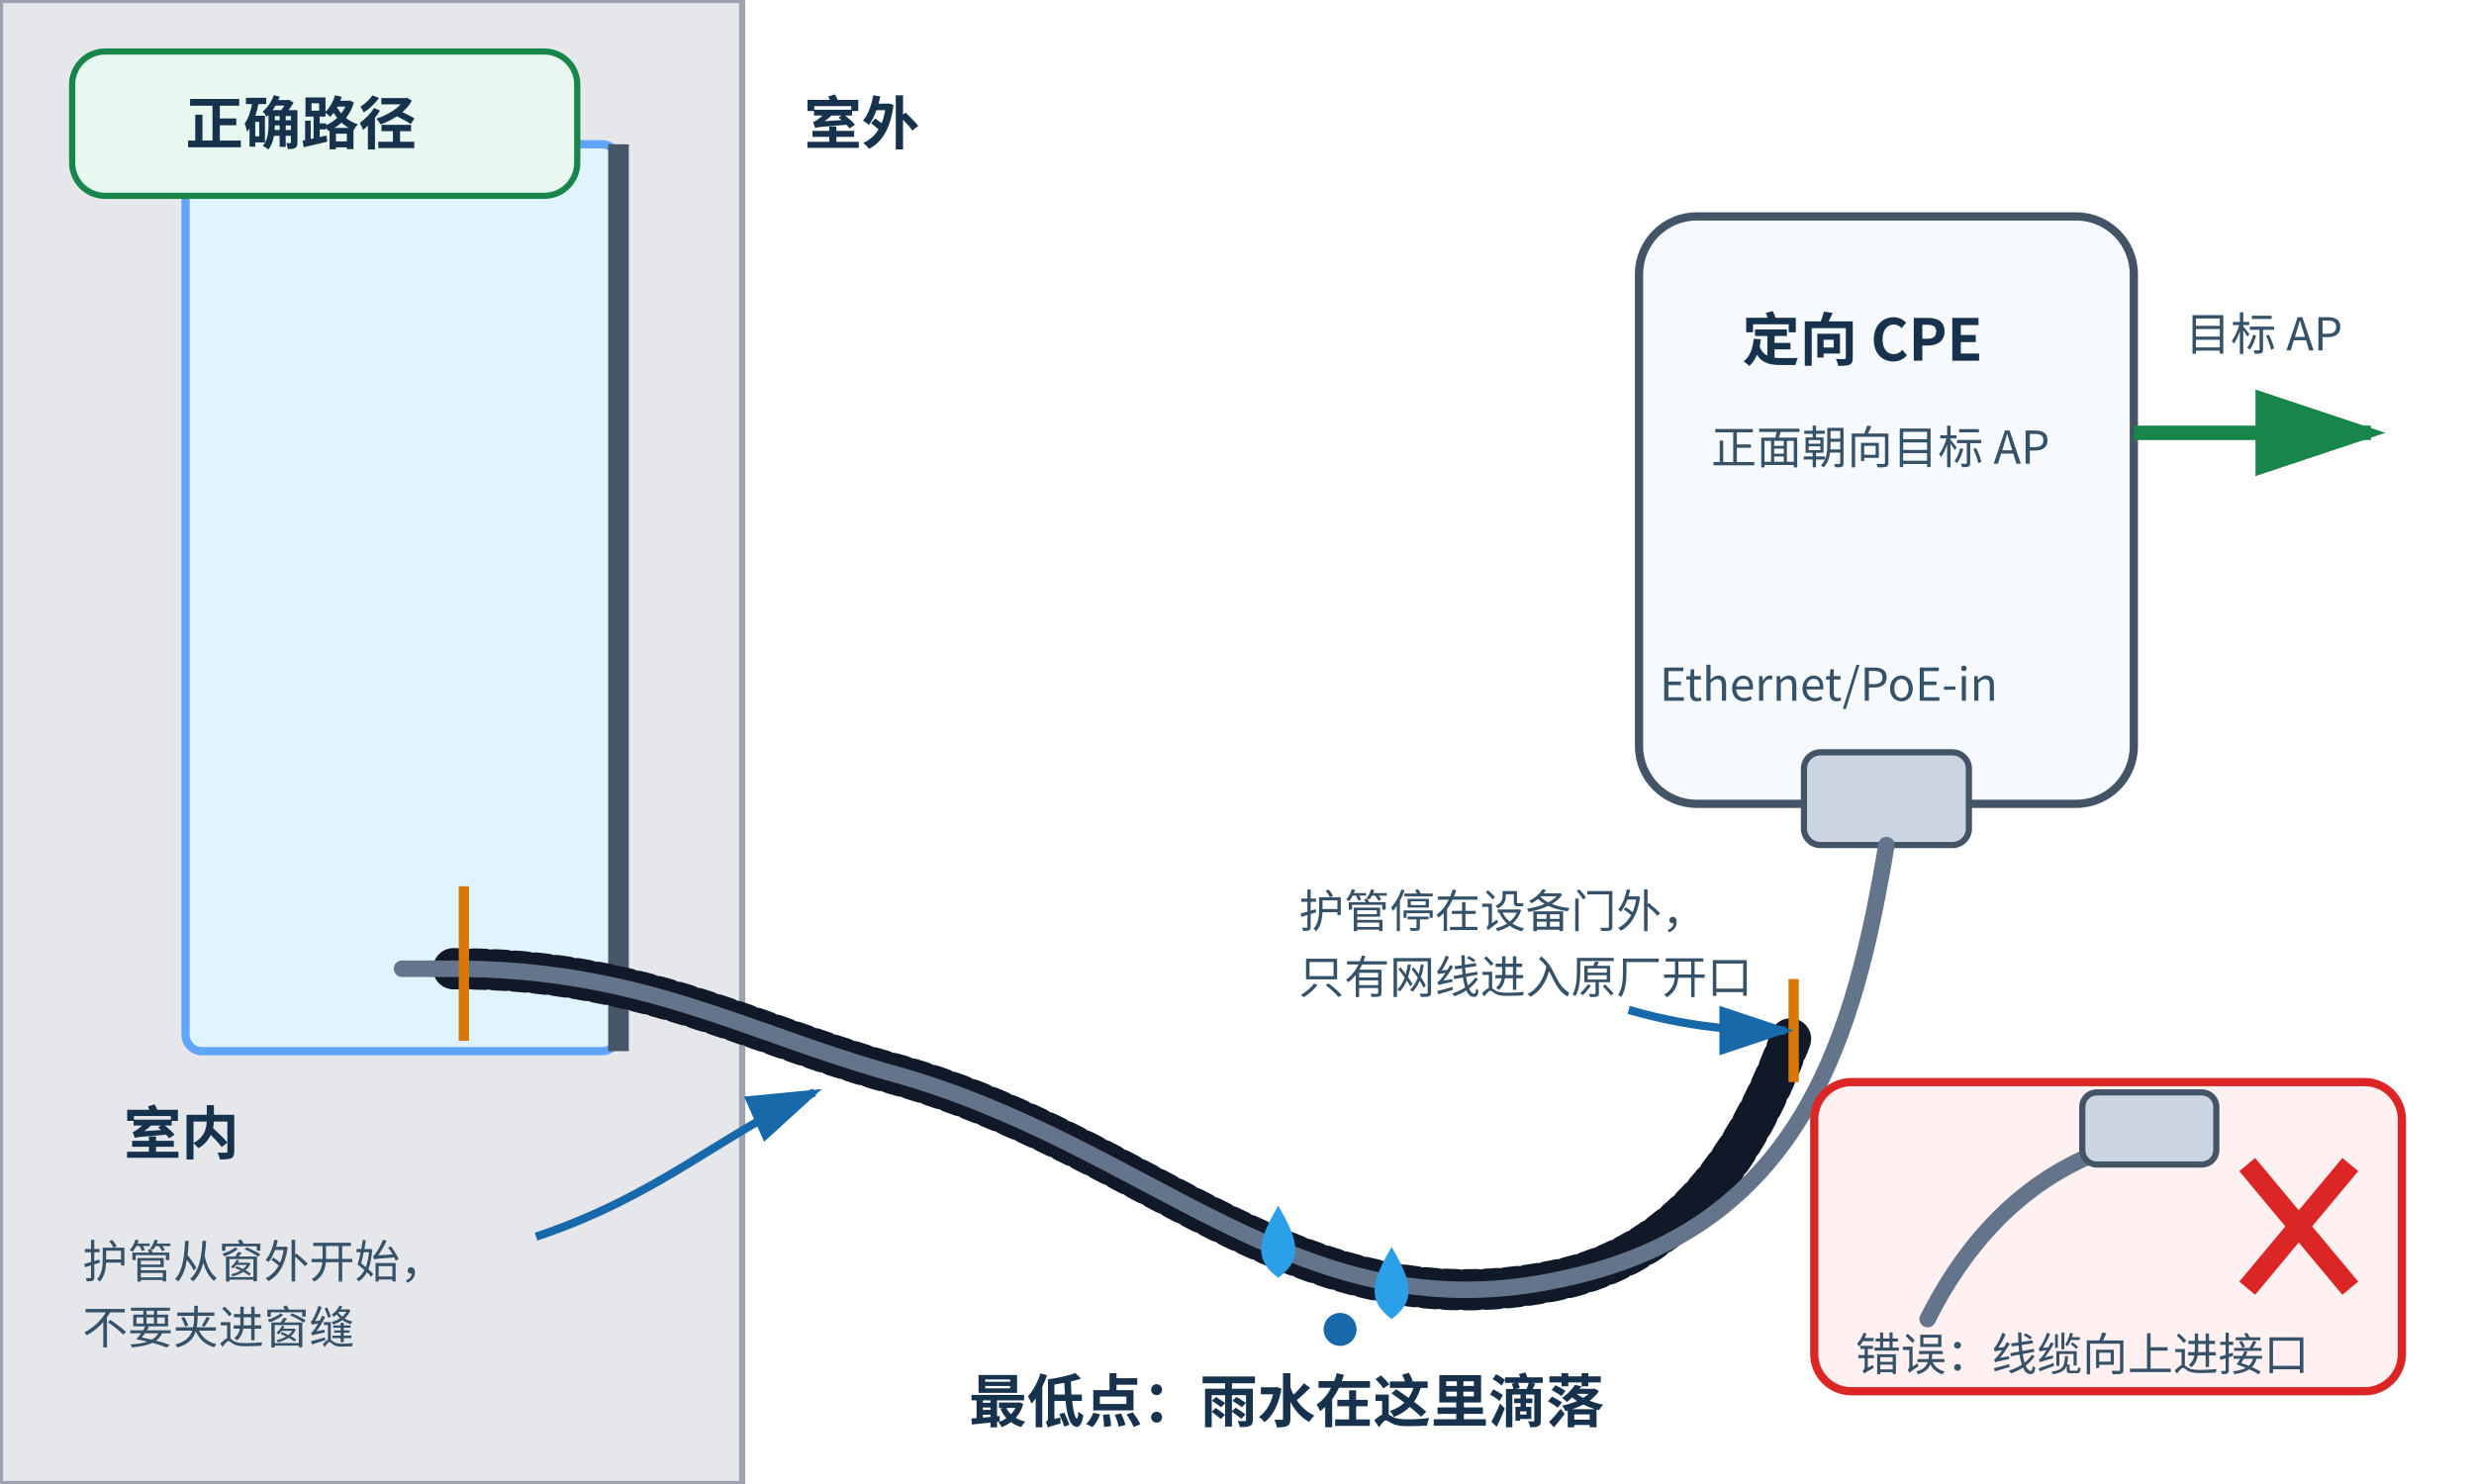
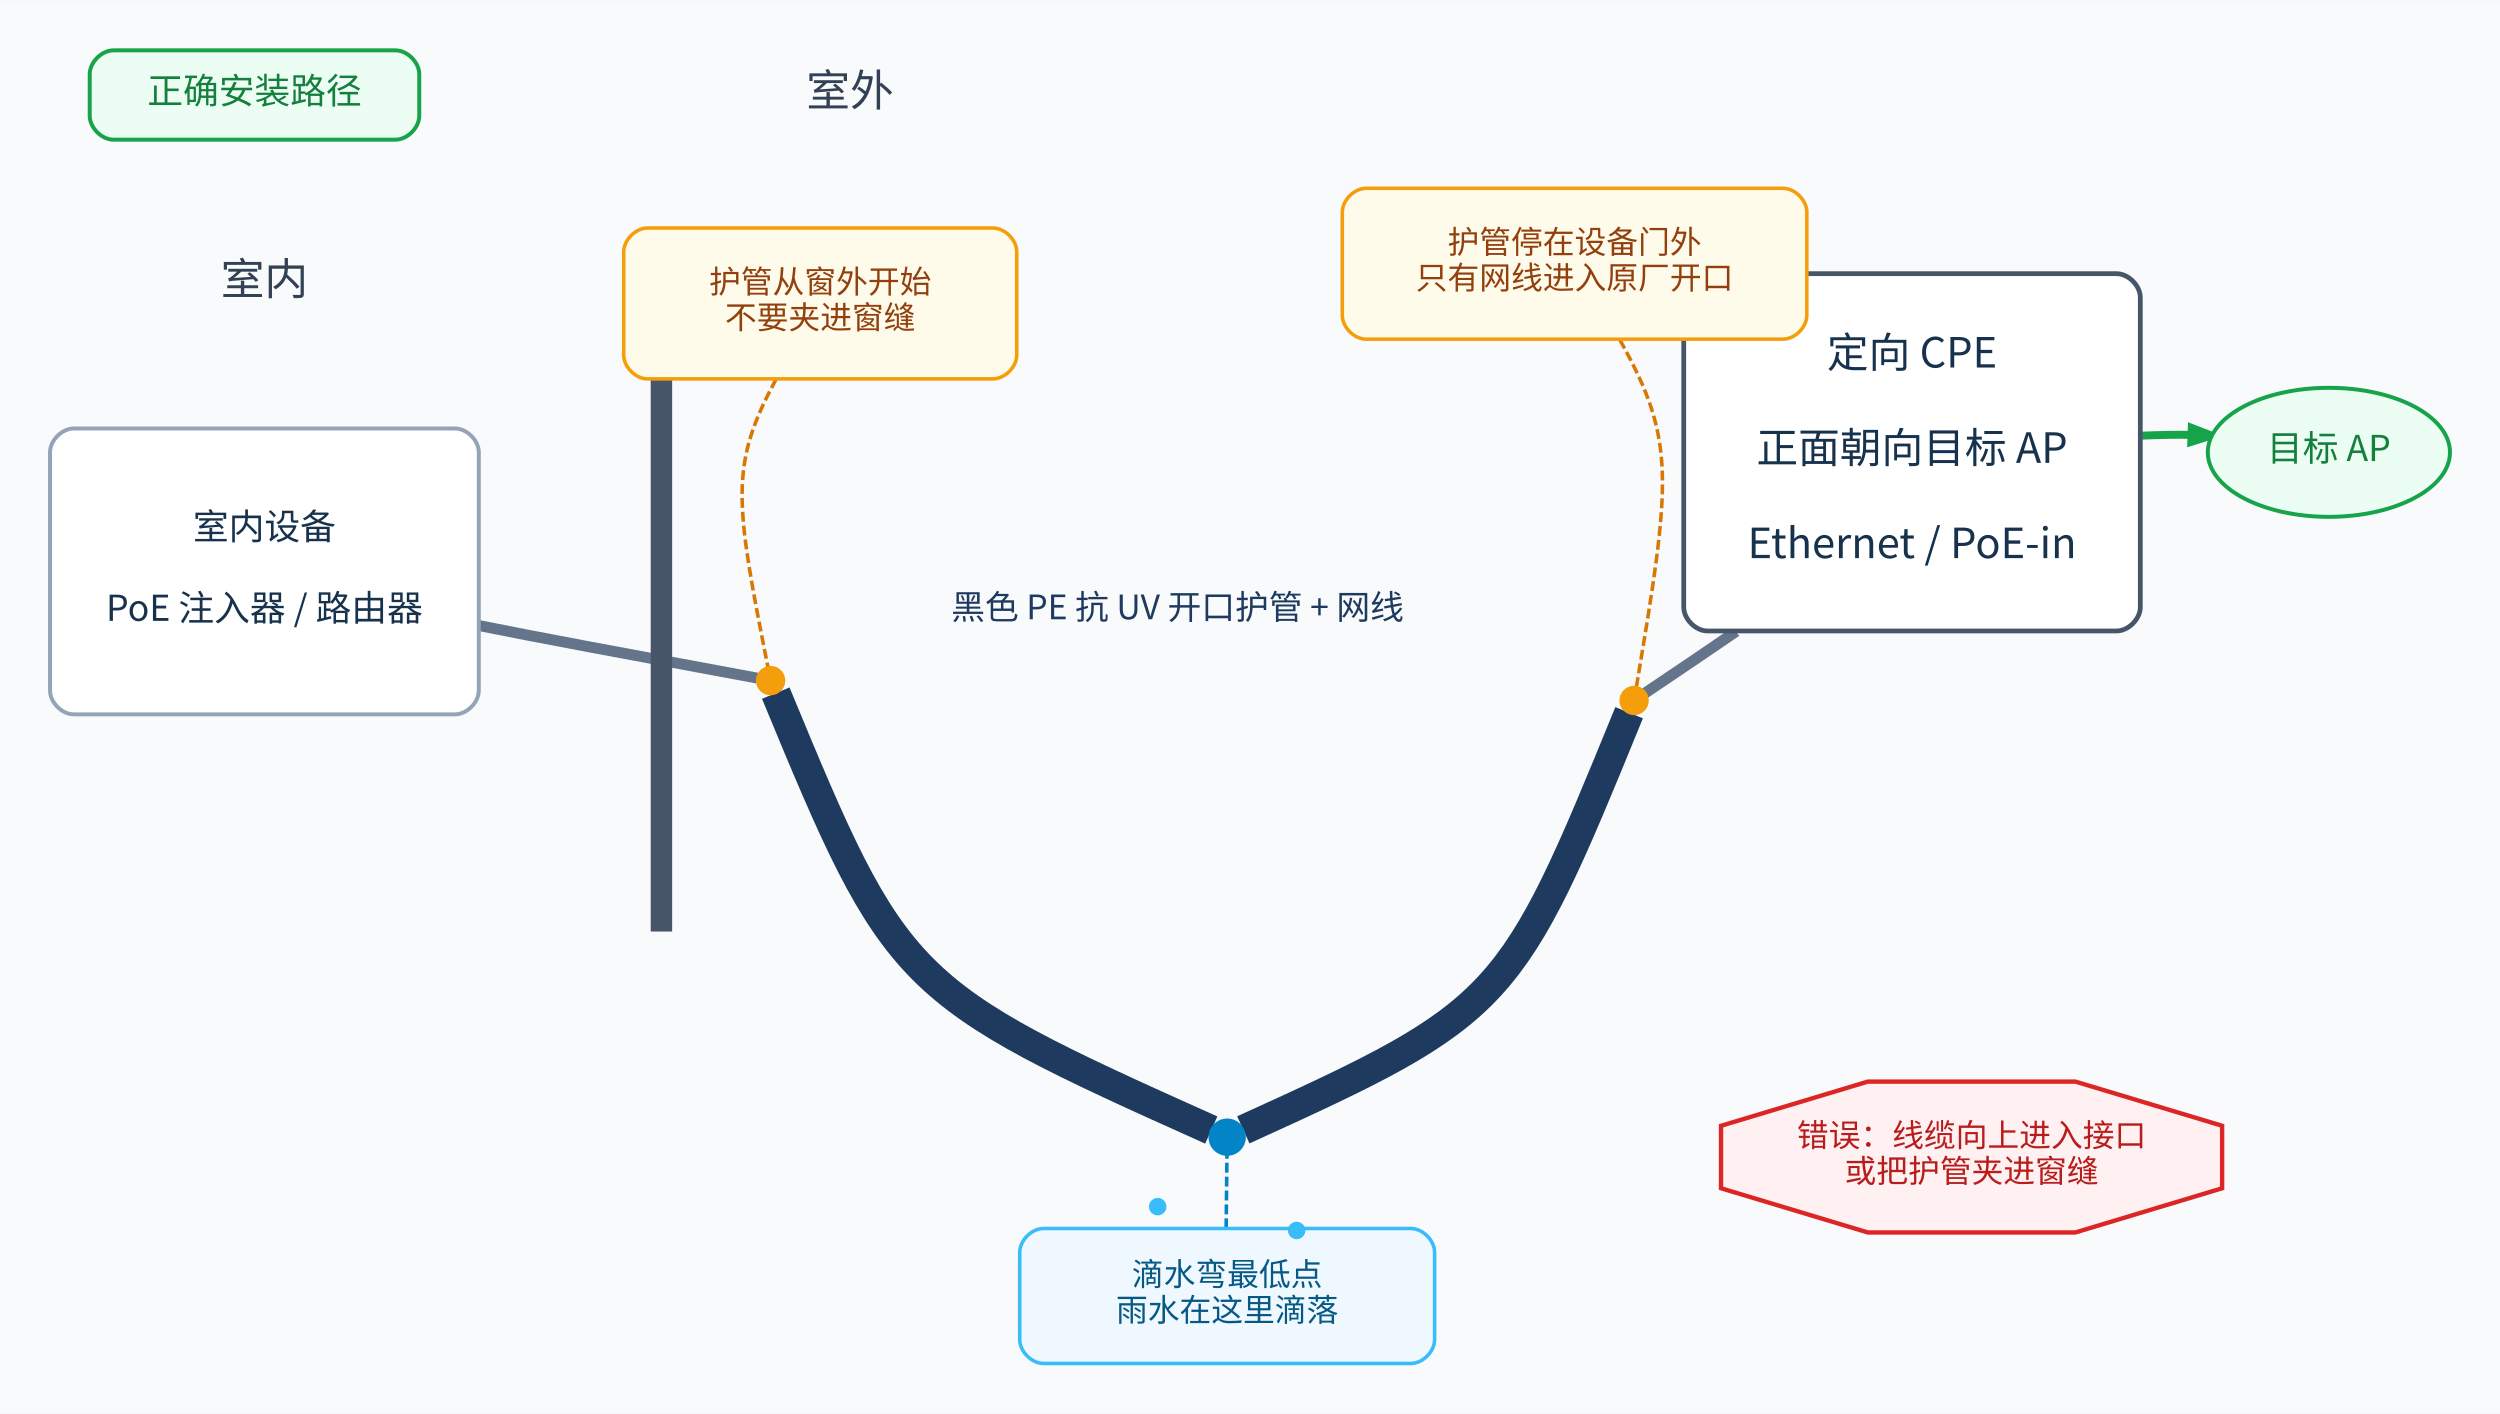
- <svg xmlns="http://www.w3.org/2000/svg" width="1200" height="720" viewBox="0 0 1200 720" role="img" aria-labelledby="title desc">
-   <defs>
-     <marker id="arrow-blue" markerWidth="10" markerHeight="10" refX="8" refY="3" orient="auto">
-       <path d="M0,0 L0,6 L9,3 z" fill="#1769aa" />
-     </marker>
-     <marker id="arrow-green" markerWidth="10" markerHeight="10" refX="8" refY="3" orient="auto">
-       <path d="M0,0 L0,6 L9,3 z" fill="#18864b" />
-     </marker>
-     <style>
-       .label { font: 600 28px system-ui, "Noto Sans CJK SC", sans-serif; fill: #17324d; }
-       .small { font: 500 22px system-ui, "Noto Sans CJK SC", sans-serif; fill: #365269; }
-       .device { fill: #f7fafc; stroke: #425466; stroke-width: 4; }
-       .wall { fill: #e5e7eb; stroke: #9ca3af; stroke-width: 3; }
-       .window { fill: #dff4ff; stroke: #60a5fa; stroke-width: 4; }
-       .cable { fill: none; stroke: #64748b; stroke-width: 8; stroke-linecap: round; }
-       .conduit { fill: none; stroke: #111827; stroke-width: 20; stroke-linecap: round; stroke-dasharray: 5 5; }
-       .guide { fill: none; stroke: #1769aa; stroke-width: 4; marker-end: url(#arrow-blue); }
-       .rain { fill: #2b9fe8; }
-     </style>
-   </defs>
-   <rect width="1200" height="720" fill="#ffffff" />
-   <rect x="0" y="0" width="360" height="720" class="wall" />
-   <rect x="90" y="70" width="210" height="440" rx="8" class="window" />
-   <line x1="300" y1="70" x2="300" y2="510" stroke="#475569" stroke-width="10" />
-   <text x="60" y="560" class="label">室内</text>
-   <text x="390" y="70" class="label">室外</text>
-   <rect x="795" y="105" width="240" height="285" rx="28" class="device" />
-   <text x="845" y="175" class="label">定向 CPE</text>
-   <text x="830" y="225" class="small">正面朝向目标 AP</text>
-   <rect x="875" y="365" width="80" height="45" rx="8" fill="#cbd5e1" stroke="#425466" stroke-width="3" />
-   <text x="805" y="340" class="small">Ethernet/PoE-in</text>
-   <line x1="1035" y1="210" x2="1150" y2="210" stroke="#18864b" stroke-width="7" marker-end="url(#arrow-green)" />
-   <text x="1060" y="170" class="small">目标 AP</text>
-   <path d="M220 470 C310 470 360 500 430 520 C560 555 630 650 760 620 C820 605 850 555 870 500" class="conduit" />
-   <path d="M220 470 C310 470 360 500 430 520 C560 555 630 650 760 620 C875 595 900 500 915 410" class="cable" />
-   <path d="M195 470 C205 470 212 470 220 470" class="cable" />
-   <line x1="225" y1="430" x2="225" y2="505" stroke="#d97706" stroke-width="5" />
-   <text x="40" y="620" class="small">护管从窗外开始，</text>
-   <text x="40" y="652" class="small">不要夹进窗缝</text>
-   <path d="M260 600 C320 580 350 550 395 530" class="guide" />
-   <line x1="870" y1="475" x2="870" y2="525" stroke="#d97706" stroke-width="5" />
-   <text x="630" y="450" class="small">护管停在设备门外，</text>
-   <text x="630" y="482" class="small">只有网线进入原厂开口</text>
-   <path d="M790 490 C825 500 850 500 866 500" class="guide" />
-   <circle cx="650" cy="645" r="8" fill="#1769aa" />
-   <text x="470" y="690" class="label">最低点：雨水在这里滴落</text>
-   <path class="rain" d="M620 585 C610 602 608 611 620 620 C632 611 630 602 620 585z" />
-   <path class="rain" d="M675 605 C665 622 663 631 675 640 C687 631 685 622 675 605z" />
-   <rect x="35" y="25" width="245" height="70" rx="16" fill="#e8f7ef" stroke="#18864b" stroke-width="3" />
-   <text x="90" y="70" class="label" fill="#18864b">正确路径</text>
-   <rect x="880" y="525" width="285" height="150" rx="18" fill="#fff1f2" stroke="#dc2626" stroke-width="4" />
-   <path d="M935 640 C960 590 995 565 1030 555" class="cable" />
-   <rect x="1010" y="530" width="65" height="35" rx="7" fill="#cbd5e1" stroke="#425466" stroke-width="3" />
-   <line x1="1090" y1="565" x2="1140" y2="625" stroke="#dc2626" stroke-width="10" />
-   <line x1="1140" y1="565" x2="1090" y2="625" stroke="#dc2626" stroke-width="10" />
-   <text x="900" y="665" class="small" fill="#b91c1c">错误：线缆向上进接口</text>
+ <svg xmlns="http://www.w3.org/2000/svg" width="1259pt" height="712pt" viewBox="0.00 0.00 1259.40 711.90">
+   <g id="graph0" class="graph" transform="scale(1 1) rotate(0) translate(25.2 686.7)">
+     <polygon fill="#f8fafc" stroke="transparent" points="-25.2,25.2 -25.2,-686.7 1234.2,-686.7 1234.2,25.2 -25.2,25.2" />
+     <g id="edge1" class="edge">
+       <path fill="none" stroke="#64748b" stroke-width="5.5" d="M216.11,-371.73C245.91,-365.71 287.44,-358 356.26,-345.25" />
+     </g>
+     <g id="edge2" class="edge">
+       <path fill="none" stroke="#1e3a5f" stroke-width="15" d="M365.6,-337.7C426.32,-190.69 429.48,-187.29 584.99,-117.59" />
+     </g>
+     <g id="edge3" class="edge">
+       <path fill="none" stroke="#1e3a5f" stroke-width="15" d="M601.13,-117.69C732.72,-177.46 735.7,-181.18 795.48,-327.82" />
+     </g>
+     <g id="edge4" class="edge">
+       <path fill="none" stroke="#64748b" stroke-width="5.5" d="M803.51,-337.71C821.84,-350.04 836.86,-360.16 849.37,-368.79" />
+     </g>
+     <g id="edge5" class="edge">
+       <path fill="none" stroke="#16a34a" stroke-width="4" d="M1053.16,-467.37C1062.86,-467.78 1071.11,-467.92 1078.61,-467.8" />
+       <polygon fill="#16a34a" stroke="#16a34a" stroke-width="4" points="1078.93,-471.29 1088.8,-467.45 1078.69,-464.29 1078.93,-471.29" />
+     </g>
+     <g id="edge6" class="edge">
+       <path fill="none" stroke="#d97706" stroke-width="1.8" stroke-dasharray="5,2" d="M365.76,-495.84C342.26,-452.31 344.98,-434.71 361.72,-350.45" />
+     </g>
+     <g id="edge8" class="edge">
+       <path fill="none" stroke="#0284c7" stroke-width="1.8" stroke-dasharray="5,2" d="M592.48,-68.12C592.53,-76.47 592.67,-87.74 592.89,-105.41" />
+     </g>
+     <g id="edge7" class="edge">
+       <path fill="none" stroke="#d97706" stroke-width="1.8" stroke-dasharray="5,2" d="M790.78,-515.7C819.22,-464.81 816.71,-445.34 799.12,-340.69" />
+     </g>
+     <g id="node1" class="node">
+       <path fill="#ecfdf3" stroke="#16a34a" stroke-width="2" d="M174,-661.5C174,-661.5 32,-661.5 32,-661.5 26,-661.5 20,-655.5 20,-649.5 20,-649.5 20,-628.5 20,-628.5 20,-622.5 26,-616.5 32,-616.5 32,-616.5 174,-616.5 174,-616.5 180,-616.5 186,-622.5 186,-628.5 186,-628.5 186,-649.5 186,-649.5 186,-655.5 180,-661.5 174,-661.5" />
+       <text text-anchor="middle" x="103" y="-634.6" font-family="Noto Sans CJK SC" font-size="18.00" fill="#15803d">正确安装路径</text>
+     </g>
+     <g id="node2" class="node">
+       <path fill="#ffffff" stroke="#94a3b8" stroke-width="2" d="M204,-471C204,-471 12,-471 12,-471 6,-471 0,-465 0,-459 0,-459 0,-339 0,-339 0,-333 6,-327 12,-327 12,-327 204,-327 204,-327 210,-327 216,-333 216,-339 216,-339 216,-459 216,-459 216,-465 210,-471 204,-471" />
+       <text text-anchor="middle" x="108" y="-415.1" font-family="Noto Sans CJK SC" font-size="18.00" fill="#17324d">室内设备</text>
+       <text text-anchor="middle" x="108" y="-374.1" font-family="Noto Sans CJK SC" font-size="18.00" fill="#17324d">PoE 注入器 / 路由器</text>
+     </g>
+     <g id="node3" class="node">
+       <text text-anchor="middle" x="108" y="-538.4" font-family="Noto Sans CJK SC" font-size="22.00" fill="#334155">室内</text>
+     </g>
+     <g id="node4" class="node">
+       <polygon fill="#475569" stroke="#475569" stroke-width="1.8" points="312.5,-549.5 303.5,-549.5 303.5,-218.5 312.5,-218.5 312.5,-549.5" />
+     </g>
+     <g id="node5" class="node">
+       <text text-anchor="middle" x="403" y="-633.4" font-family="Noto Sans CJK SC" font-size="22.00" fill="#334155">室外</text>
+     </g>
+     <g id="node6" class="node">
+       <ellipse fill="#f59e0b" stroke="#f59e0b" stroke-width="1.8" cx="363" cy="-344" rx="6.5" ry="6.5" />
+     </g>
+     <g id="node7" class="node">
+       <ellipse fill="#0284c7" stroke="#0284c7" stroke-width="1.8" cx="593" cy="-114" rx="8.5" ry="8.5" />
+     </g>
+     <g id="node8" class="node">
+       <ellipse fill="#f59e0b" stroke="#f59e0b" stroke-width="1.8" cx="798" cy="-334" rx="6.5" ry="6.5" />
+     </g>
+     <g id="node9" class="node">
+       <path fill="#ffffff" stroke="#475569" stroke-width="2.4" d="M1041,-549C1041,-549 835,-549 835,-549 829,-549 823,-543 823,-537 823,-537 823,-381 823,-381 823,-375 829,-369 835,-369 835,-369 1041,-369 1041,-369 1047,-369 1053,-375 1053,-381 1053,-381 1053,-537 1053,-537 1053,-543 1047,-549 1041,-549" />
+       <text text-anchor="middle" x="938" y="-501.7" font-family="Noto Sans CJK SC" font-size="21.00" fill="#17324d">定向 CPE</text>
+       <text text-anchor="middle" x="938" y="-453.7" font-family="Noto Sans CJK SC" font-size="21.00" fill="#17324d">正面朝向目标 AP</text>
+       <text text-anchor="middle" x="938" y="-405.7" font-family="Noto Sans CJK SC" font-size="21.00" fill="#17324d">Ethernet / PoE-in</text>
+     </g>
+     <g id="node10" class="node">
+       <ellipse fill="#ecfdf3" stroke="#16a34a" stroke-width="2" cx="1148" cy="-459" rx="61" ry="32.5" />
+       <text text-anchor="middle" x="1148" y="-454.6" font-family="Noto Sans CJK SC" font-size="18.00" fill="#15803d">目标 AP</text>
+     </g>
+     <g id="node11" class="node">
+       <path fill="#fffbeb" stroke="#f59e0b" stroke-width="1.8" d="M475,-572C475,-572 301,-572 301,-572 295,-572 289,-566 289,-560 289,-560 289,-508 289,-508 289,-502 295,-496 301,-496 301,-496 475,-496 475,-496 481,-496 487,-502 487,-508 487,-508 487,-560 487,-560 487,-566 481,-572 475,-572" />
+       <text text-anchor="middle" x="388" y="-539.2" font-family="Noto Sans CJK SC" font-size="16.00" fill="#92400e">护管从窗外开始</text>
+       <text text-anchor="middle" x="388" y="-521.2" font-family="Noto Sans CJK SC" font-size="16.00" fill="#92400e">不要夹进窗缝</text>
+     </g>
+     <g id="node12" class="node">
+       <text text-anchor="middle" x="568" y="-374.9" font-family="Noto Sans CJK SC" font-size="17.00" fill="#1e3a5f">黑色 PE 抗 UV 开口护管 + 网线</text>
+     </g>
+     <g id="node13" class="node">
+       <path fill="#eff8ff" stroke="#38bdf8" stroke-width="1.8" d="M685.5,-68C685.5,-68 500.5,-68 500.5,-68 494.5,-68 488.5,-62 488.5,-56 488.5,-56 488.5,-12 488.5,-12 488.5,-6 494.5,0 500.5,0 500.5,0 685.5,0 685.5,0 691.5,0 697.5,-6 697.5,-12 697.5,-12 697.5,-56 697.5,-56 697.5,-62 691.5,-68 685.5,-68" />
+       <text text-anchor="middle" x="593" y="-39.2" font-family="Noto Sans CJK SC" font-size="16.00" fill="#075985">滴水弯最低点</text>
+       <text text-anchor="middle" x="593" y="-21.2" font-family="Noto Sans CJK SC" font-size="16.00" fill="#075985">雨水在这里滴落</text>
+     </g>
+     <g id="node14" class="node">
+       <path fill="#fffbeb" stroke="#f59e0b" stroke-width="1.8" d="M873,-592C873,-592 663,-592 663,-592 657,-592 651,-586 651,-580 651,-580 651,-528 651,-528 651,-522 657,-516 663,-516 663,-516 873,-516 873,-516 879,-516 885,-522 885,-528 885,-528 885,-580 885,-580 885,-586 879,-592 873,-592" />
+       <text text-anchor="middle" x="768" y="-559.2" font-family="Noto Sans CJK SC" font-size="16.00" fill="#92400e">护管停在设备门外</text>
+       <text text-anchor="middle" x="768" y="-541.2" font-family="Noto Sans CJK SC" font-size="16.00" fill="#92400e">只有网线进入原厂开口</text>
+     </g>
+     <g id="node15" class="node">
+       <polygon fill="#fff1f2" stroke="#dc2626" stroke-width="2.2" points="1094.22,-88.26 1094.22,-119.74 1020.28,-142 915.72,-142 841.78,-119.74 841.78,-88.26 915.72,-66 1020.28,-66 1094.22,-88.26" />
+       <text text-anchor="middle" x="968" y="-109.2" font-family="Noto Sans CJK SC" font-size="16.00" fill="#b91c1c">错误：线缆向上进入接口</text>
+       <text text-anchor="middle" x="968" y="-91.2" font-family="Noto Sans CJK SC" font-size="16.00" fill="#b91c1c">或把护管夹进窗缝</text>
+     </g>
+     <g id="node16" class="node">
+       <ellipse fill="#38bdf8" stroke="#38bdf8" stroke-width="1.8" cx="558" cy="-79" rx="3.5" ry="3.5" />
+     </g>
+     <g id="node17" class="node">
+       <ellipse fill="#38bdf8" stroke="#38bdf8" stroke-width="1.8" cx="628" cy="-67" rx="3.5" ry="3.5" />
+     </g>
+   </g>
</svg>
